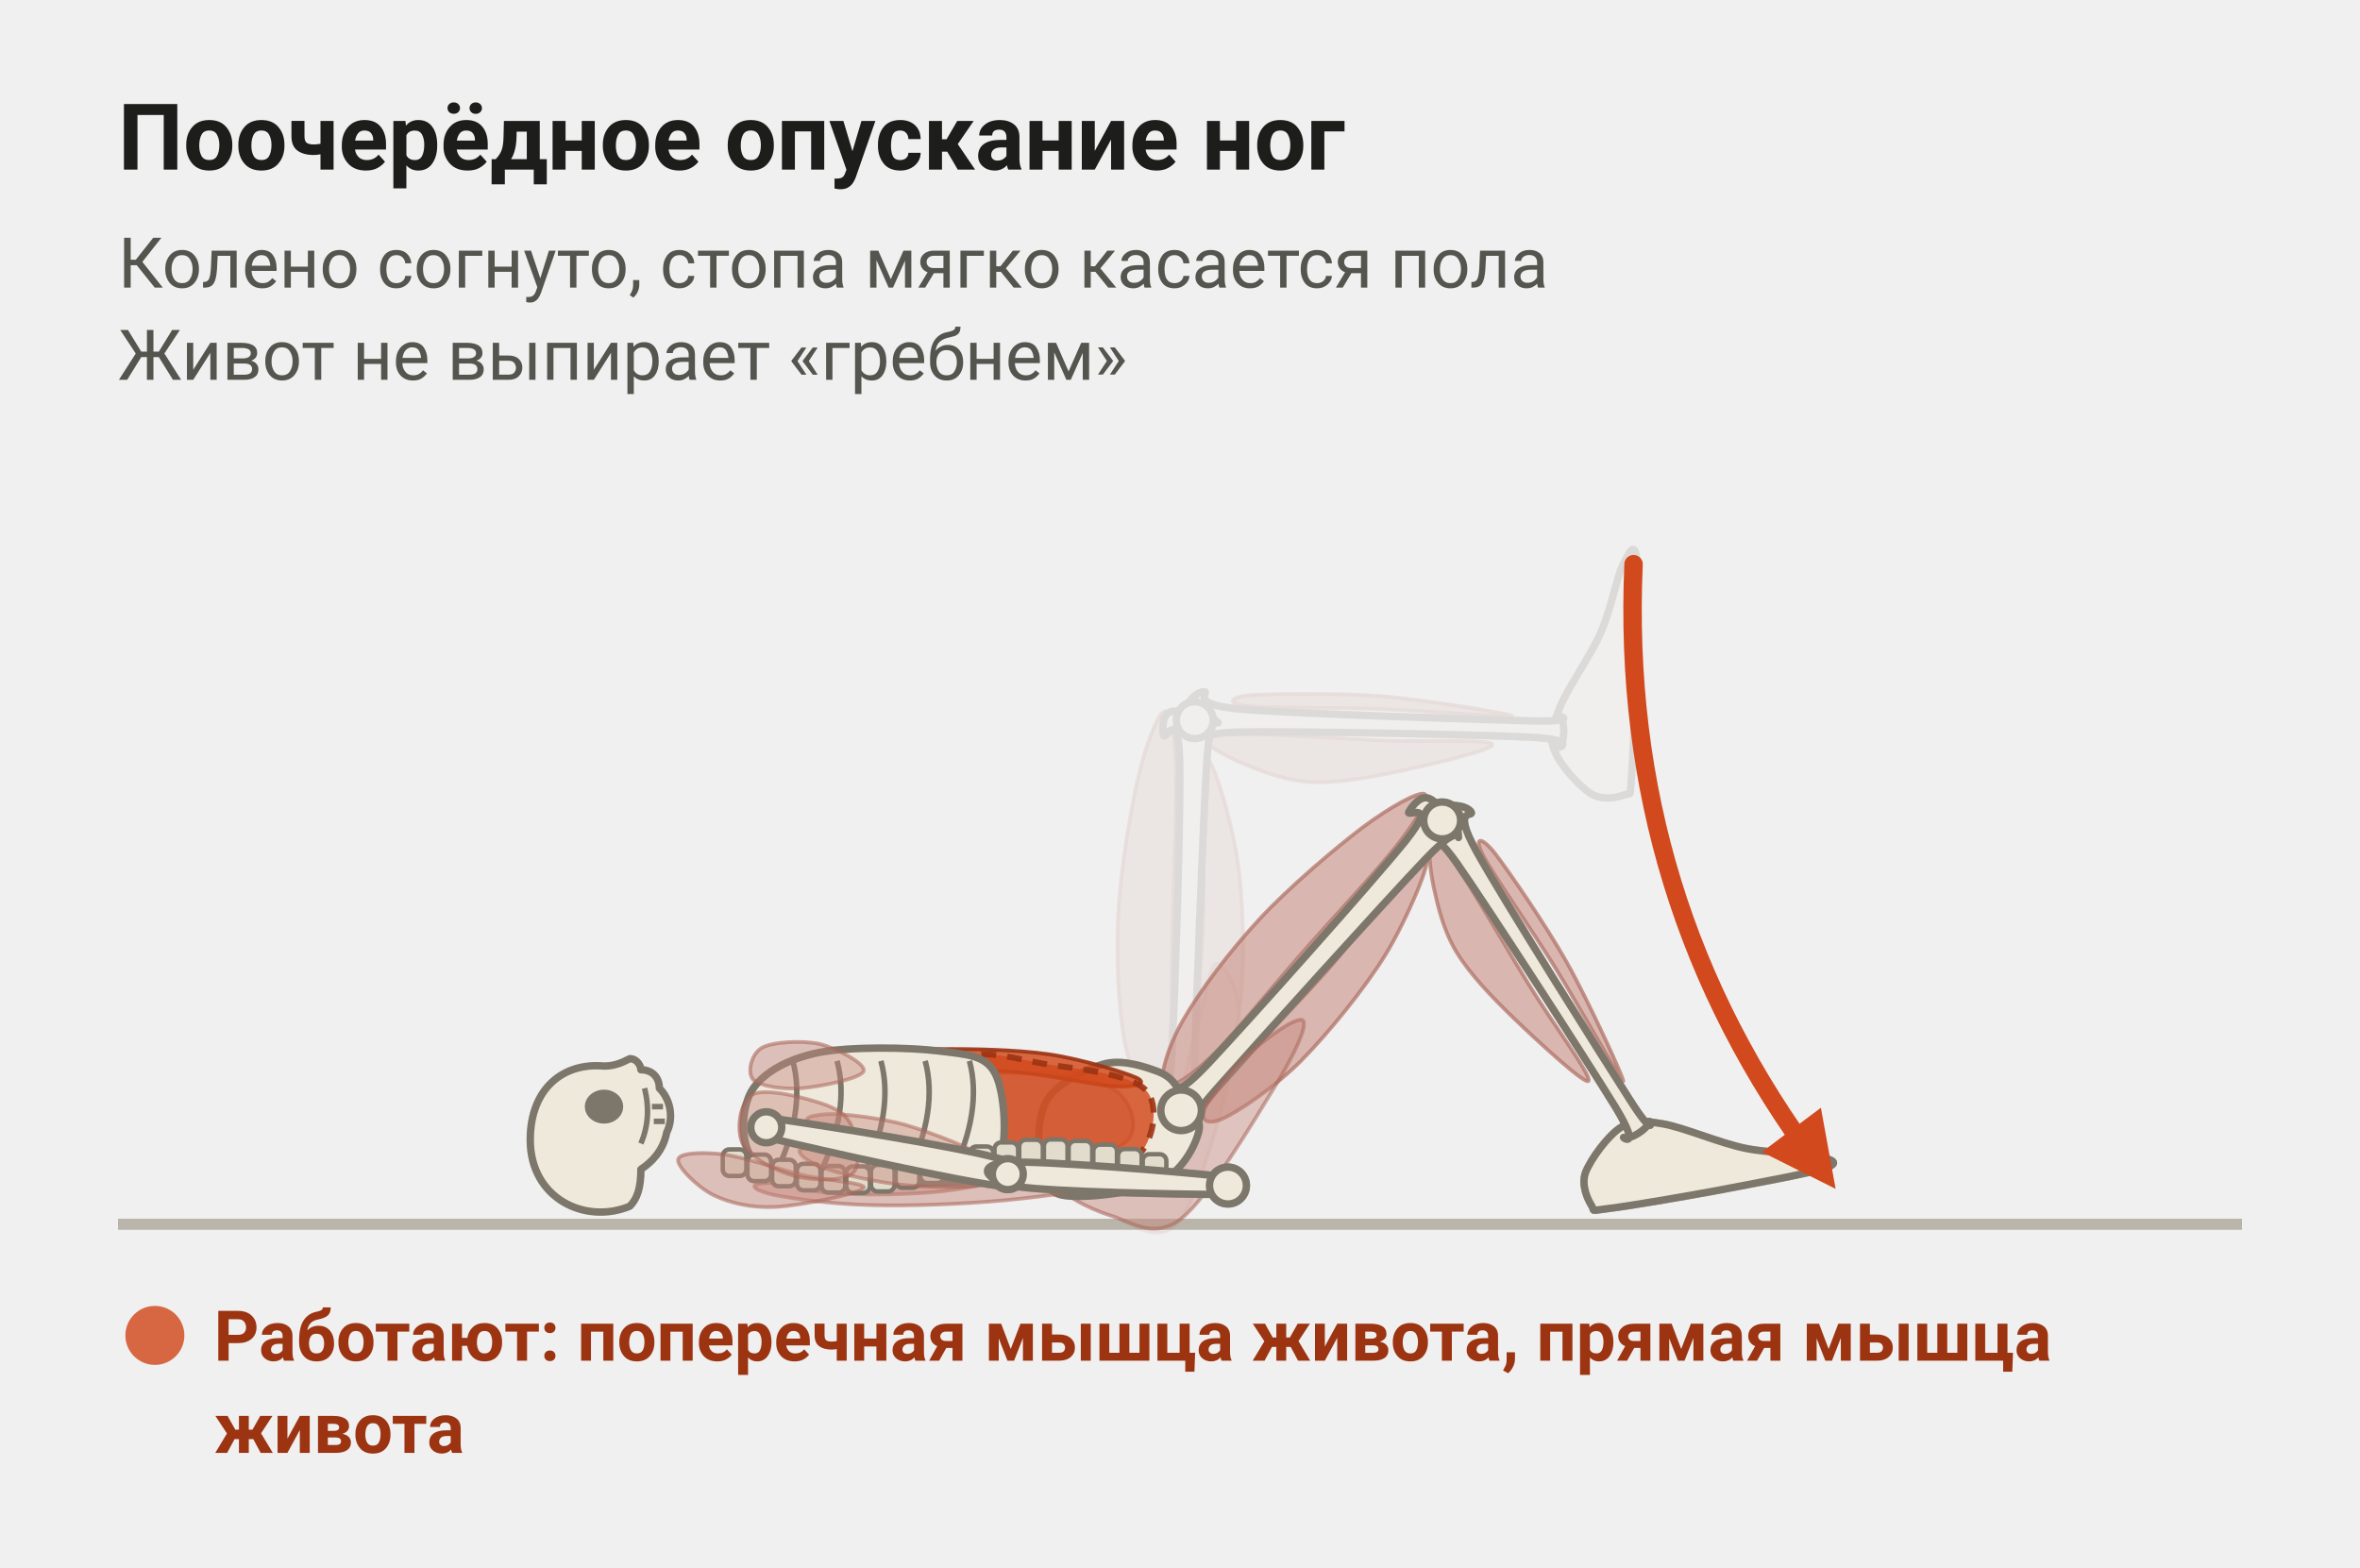
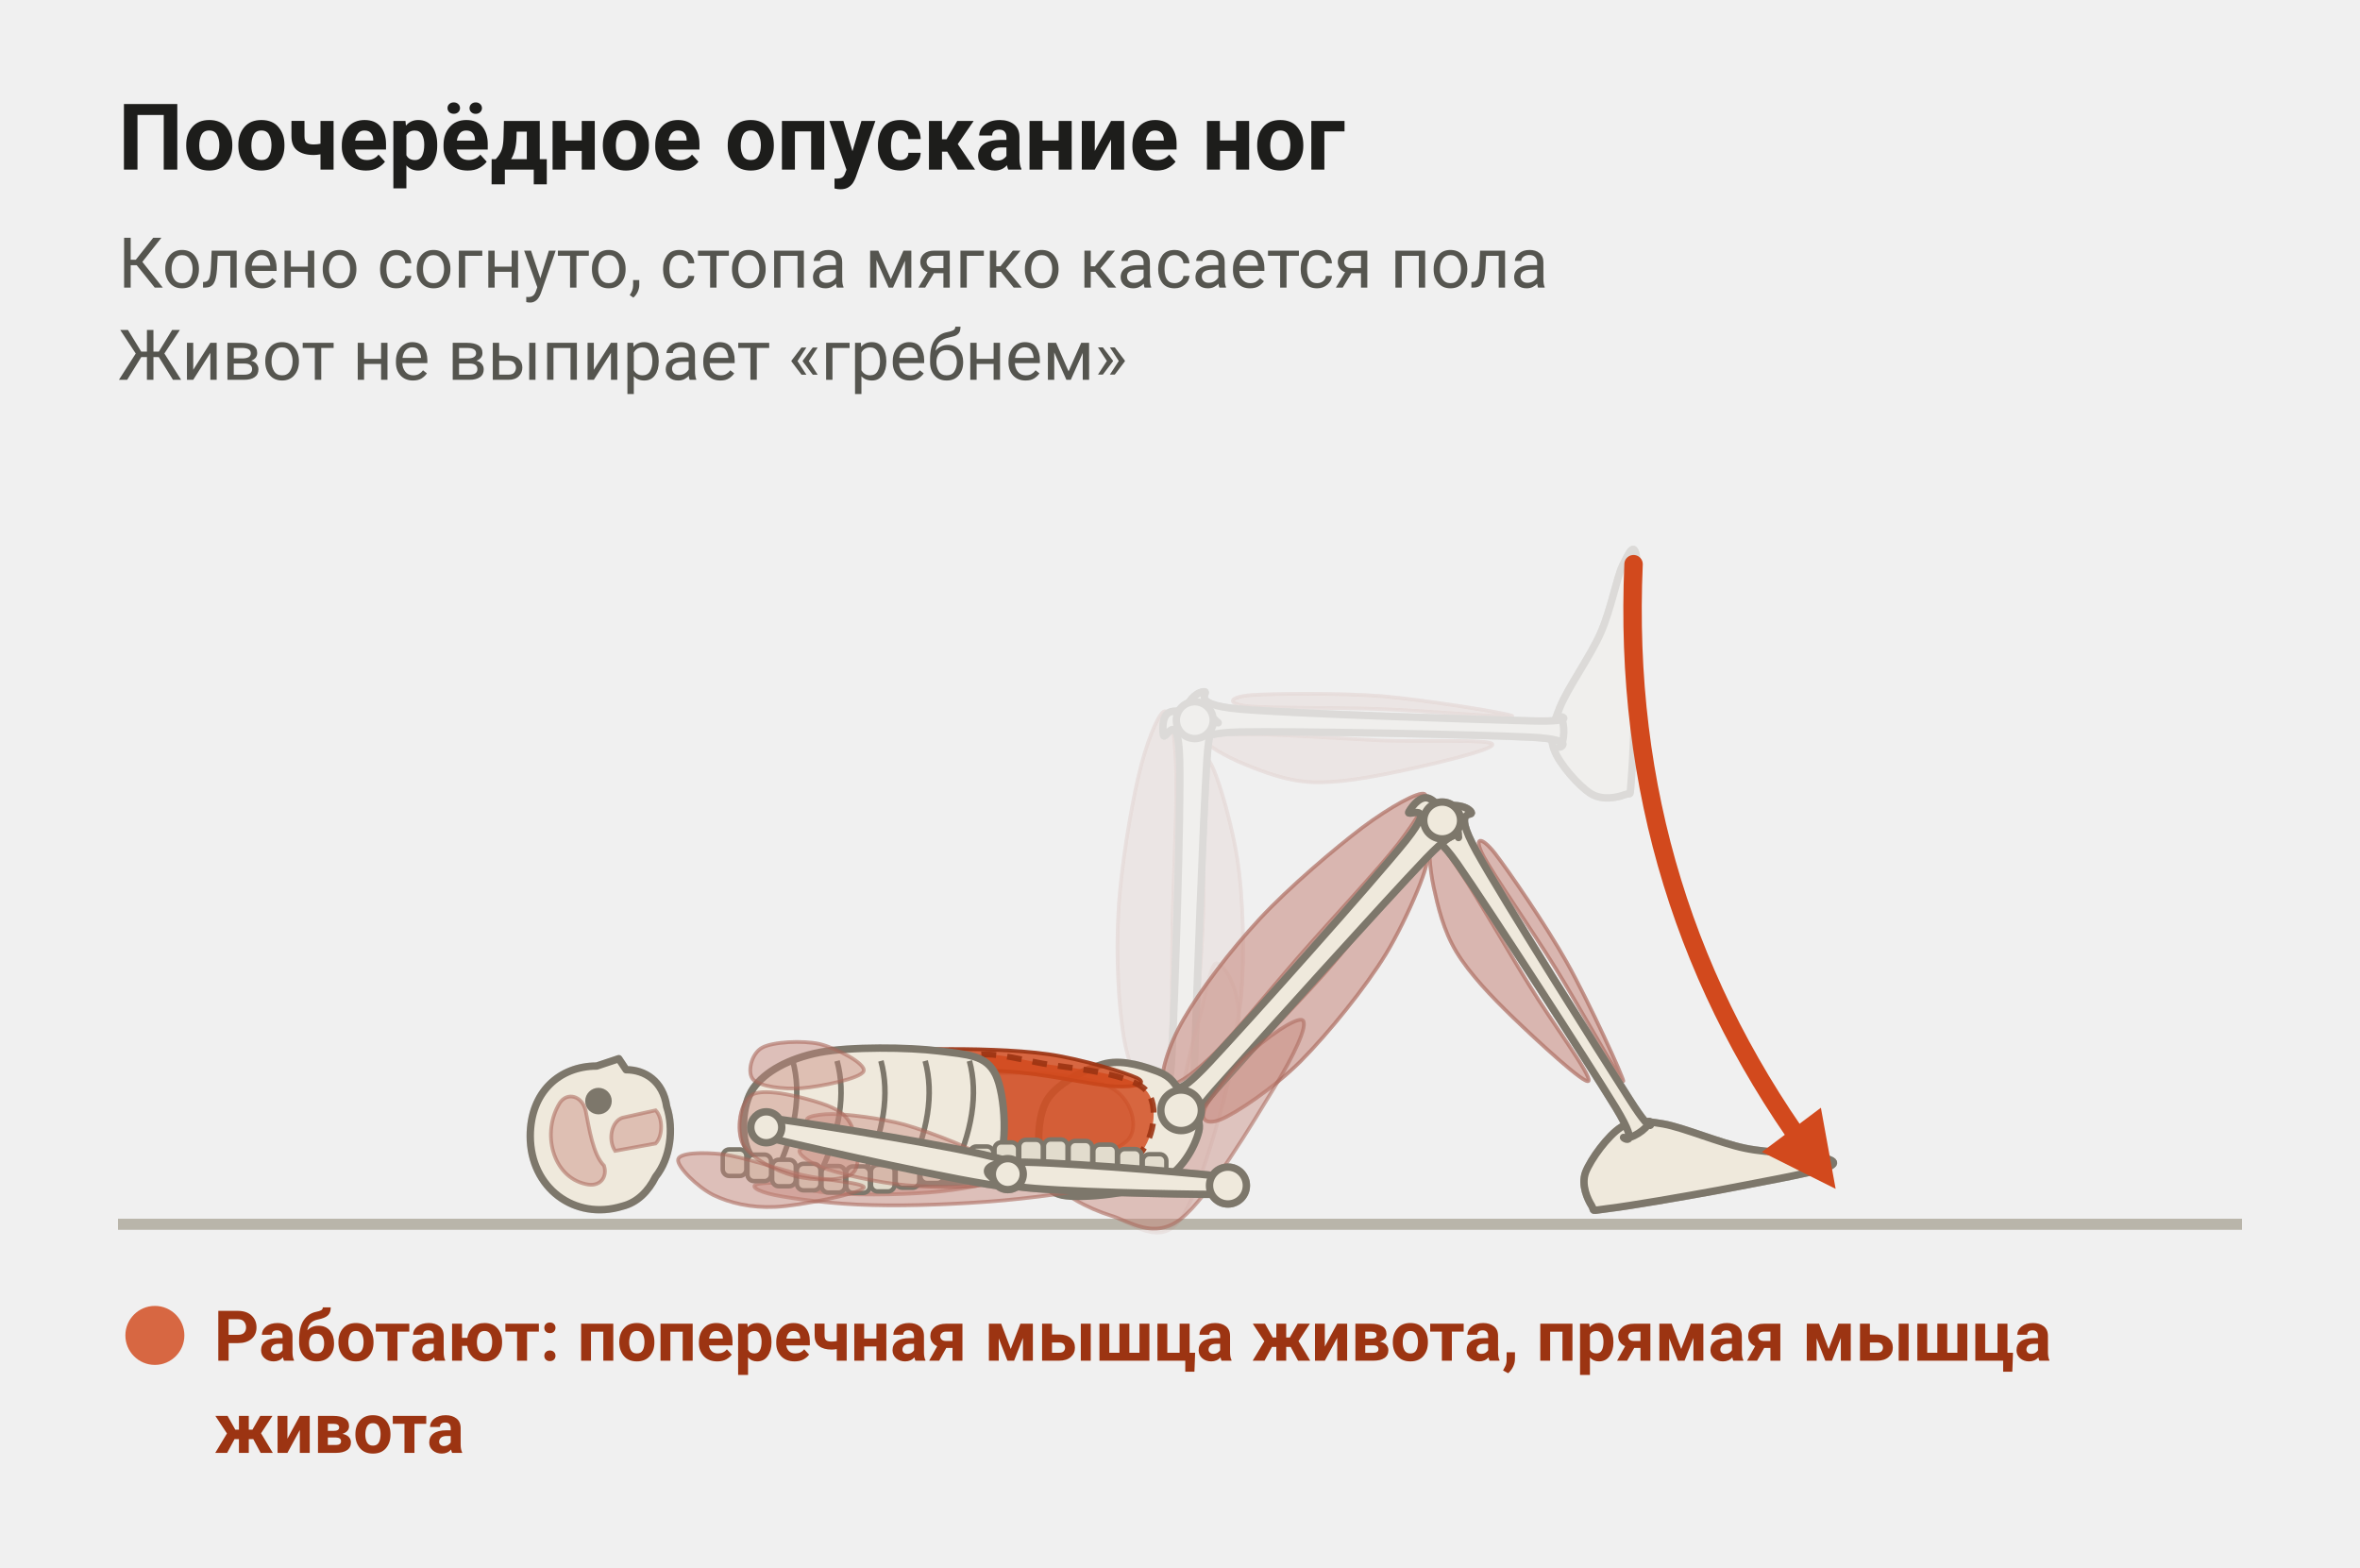
<svg xmlns="http://www.w3.org/2000/svg" viewBox="0 0 640 425" role="img" aria-label="Поочерёдное опускание ног: Колено согнуто, стопа мягко касается пола">
  <style>
.bone{fill:#efe9dc;stroke:#7d776b;stroke-width:2;stroke-linejoin:round}
.joint{fill:#efe9dc;stroke:#7d776b;stroke-width:2}
.vert{fill:#e2dccd;stroke:#7d776b;stroke-width:1.2}
.m{fill:#c7867a;fill-opacity:.42;stroke:#a9665a;stroke-opacity:.55;stroke-width:1}
.on{fill:#d2491d;fill-opacity:.82;stroke:#9c3412;stroke-opacity:.9}
.plate{fill:#3a3a37;fill-opacity:.1;stroke:#3a3a37;stroke-width:3}
.bar{fill:#3a3a37}
.ghost{opacity:.18}
.ground{stroke:#b9b5aa;stroke-width:3}
.guide{stroke:#3d7fb8;stroke-width:2.5;stroke-dasharray:8 7;fill:none}
.arrow{stroke:#d2491d;stroke-width:5;fill:none;stroke-linecap:round;marker-end:url(#ah)}
.ahead{fill:#d2491d}
.lead{stroke:#6b6b66;stroke-width:1.5;fill:none}
.t{font:600 21px system-ui,-apple-system,"Segoe UI",Roboto,sans-serif;fill:#1d1d1b}
.s{font:400 18px system-ui,-apple-system,"Segoe UI",Roboto,sans-serif;fill:#55554f}
.ok{fill:#2e8b57}.bad{fill:#c0392b}
.balloon{fill:#3d7fb8;fill-opacity:.25;stroke:#3d7fb8;stroke-width:2}
@media (prefers-color-scheme:dark){
.bone,.joint{fill:#d9d3c4;stroke:#3b3934}.vert{fill:#c9c2b2;stroke:#3b3934}
.plate{fill:#ecebe6;fill-opacity:.12;stroke:#bdbbb3}.bar{fill:#bdbbb3}
.t{fill:#ecebe6}.s{fill:#a9a8a1}.lead{stroke:#9a9993}.ground{stroke:#55534d}
.arrow{stroke:#f0703f}.ahead{fill:#f0703f}.on{fill:#f0703f}
}
</style>
  <defs>
    <marker id="ah" viewBox="0 0 10 10" refX="6" refY="5" markerWidth="4" markerHeight="4" orient="auto">
      <path class="ahead" d="M0 0L10 5L0 10z" />
    </marker>
  </defs>
  <style>
.far{opacity:.5}.deep{stroke-dasharray:4 3;stroke-width:1.6}
.legend{font:600 19px system-ui,-apple-system,"Segoe UI",Roboto,sans-serif;fill:#9c3412}
.cue{font:400 19px system-ui,-apple-system,"Segoe UI",Roboto,sans-serif;fill:#55554f}
.ttl{font:700 25px system-ui,-apple-system,"Segoe UI",Roboto,sans-serif;fill:#1d1d1b}
.lg{fill:#d2491d;fill-opacity:.82}.okc{fill:#2e8b57}.badc{fill:#c0392b}
.mark{stroke:#fff;stroke-width:3.5;fill:none;stroke-linecap:round}
.floor{stroke:#b9b5aa;stroke-width:3}.equip{fill:#d9d5ca;stroke:#8f8a7e;stroke-width:2}
.cable{stroke:#8f8a7e;stroke-width:2;stroke-dasharray:6 5}
@media (prefers-color-scheme:dark){.legend{fill:#f59b72}.cue{fill:#a9a8a1}.ttl{fill:#ecebe6}
.lg{fill:#f0703f}.floor{stroke:#55534d}.equip{fill:#2c2c30;stroke:#77756d}.cable{stroke:#77756d}}
</style>
  <text class="ttl" x="32" y="46" text-anchor="start">Поочерёдное опускание ног</text>
  <text class="cue" x="32" y="78" text-anchor="start">Колено согнуто, стопа мягко касается пола</text>
  <text class="cue" x="32" y="103" text-anchor="start">Живот не выпирает «гребнем»</text>
  <line class="floor" x1="32" y1="332" x2="608" y2="332" />
  <g class="ghost">
    <g class="far">
      <path class="m" d="M264.2 313.1C268.1 313.1 251.8 306.8 245.4 305.0C238.9 303.2 229.5 302.1 225.5 302.1C221.6 302.1 215.1 303.2 221.6 305.1C228.0 306.9 260.2 313.1 264.2 313.1Z" />
      <path class="m" d="M266.1 320.5C270.3 322.2 252.8 322.1 245.6 321.4C238.3 320.8 226.9 318.2 222.7 316.5C218.5 314.9 213.1 310.7 220.3 311.4C227.6 312.1 261.9 318.8 266.1 320.5Z" />
      <path class="m" d="M231.2 318.2C228.7 320.4 220.4 320.2 215.5 318.9C210.5 317.6 203.4 314.0 201.5 310.3C199.6 306.6 200.6 298.6 204.1 296.8C207.7 294.9 218.2 297.7 222.7 299.2C227.2 300.7 229.6 302.3 231.0 305.5C232.4 308.7 233.8 316.0 231.2 318.2Z" />
      <path class="bone" d="M272.7 321.8C282.9 322.7 281.7 317.3 271.4 314.3C261.1 311.2 221.8 305.0 211.0 303.5C200.2 302.0 206.7 304.5 206.5 305.4C206.4 306.3 198.9 306.2 209.9 308.9C221.0 311.6 262.4 320.9 272.7 321.8Z" />
      <path class="bone" d="M273.5 315.2C264.5 315.7 266.7 320.3 276.1 321.8C285.5 323.2 320.4 323.9 329.9 323.9C339.4 323.9 333.0 322.4 333.0 321.5C333.1 320.7 340.1 319.9 330.2 318.9C320.3 317.8 282.5 314.7 273.5 315.2Z" />
      <circle class="joint" cx="207.8" cy="305.7" r="4.2" />
      <circle class="joint" cx="273.3" cy="318.4" r="4.2" />
      <circle class="joint" cx="333.0" cy="321.5" r="5" />
      <path class="bone" d="M440.6 215.5C438.8 216.2 434.6 217.2 431.4 215.2C428.2 213.2 422.9 207.2 421.5 203.4C420.1 199.5 420.9 197.2 423.0 191.9C425.1 186.6 431.3 178.0 434.1 171.6C436.9 165.2 438.4 156.8 440.0 153.4C441.7 150.0 443.2 146.6 443.8 151.2C444.4 155.8 443.9 171.1 443.7 181.1C443.4 191.1 442.9 205.3 442.4 211.0C441.9 216.7 442.5 214.8 440.6 215.5Z" />
      <path class="m" d="M404.7 201.8C405.5 203.3 387.3 207.5 379.2 209.2C371.0 210.9 362.7 212.4 355.8 212.1C348.9 211.8 342.6 209.3 337.7 207.3C332.9 205.4 326.6 201.9 326.8 200.5C327.0 199.1 331.1 199.0 339.0 199.1C347.0 199.1 363.5 200.3 374.4 200.8C385.4 201.2 404.0 200.4 404.7 201.8Z" />
      <path class="m" d="M410.1 194.2C410.1 193.6 386.6 189.8 374.8 188.8C363.0 187.9 345.5 188.1 339.4 188.5C333.3 189.0 332.4 190.8 338.3 191.5C344.2 192.1 362.7 191.8 374.7 192.3C386.7 192.7 410.1 194.8 410.1 194.2Z" />
      <path class="bone" d="M423.2 194.7C421.9 193.5 429.6 195.9 415.1 195.5C400.6 195.1 351.0 193.6 336.2 192.3C321.4 191.0 328.8 187.3 326.3 187.6C323.7 187.9 321.1 191.7 321.0 194.1C320.9 196.5 323.3 201.1 325.8 201.9C328.3 202.6 321.1 198.9 336.0 198.5C350.9 198.2 400.5 199.2 414.9 199.9C429.4 200.6 421.6 203.4 423.0 202.5C424.3 201.6 424.5 195.8 423.2 194.7Z" />
      <path class="m" d="M326.8 206.0C328.4 203.4 333.9 222.2 335.5 232.8C337.2 243.4 337.5 259.3 336.6 269.9C335.6 280.4 332.2 292.3 330.1 296.1C328.1 299.9 324.9 300.7 324.2 292.7C323.6 284.8 325.8 262.8 326.3 248.4C326.7 233.9 325.3 208.6 326.8 206.0Z" />
      <path class="m" d="M315.8 192.9C314.1 193.4 310.8 201.6 308.7 210.7C306.6 219.8 303.9 235.8 303.3 247.6C302.6 259.4 303.4 273.0 304.8 281.5C306.3 290.0 310.0 298.1 312.1 298.7C314.1 299.3 316.2 293.5 317.1 285.1C318.1 276.7 317.7 260.9 318.0 248.1C318.3 235.2 319.3 217.1 318.9 207.9C318.6 198.7 317.5 192.5 315.8 192.9Z" />
      <path class="bone" d="M317.6 193.0C315.2 193.6 315.2 197.2 315.5 199.3C315.9 201.4 319.5 191.3 319.9 205.8C320.3 220.3 318.6 270.9 317.8 286.2C317.0 301.5 314.7 294.9 314.9 297.7C315.0 300.5 317.2 302.7 318.8 303.1C320.4 303.6 323.6 302.6 324.4 300.2C325.3 297.7 323.5 304.2 323.9 288.5C324.4 272.8 326.3 221.5 327.3 206.0C328.3 190.6 331.6 197.7 329.9 195.6C328.3 193.4 320.0 192.4 317.6 193.0Z" />
      <circle class="joint" cx="324.0" cy="195.3" r="5" />
    </g>
    <path class="bone" d="M440.6 215.5C438.8 216.2 434.6 217.2 431.4 215.2C428.2 213.2 422.9 207.2 421.5 203.4C420.1 199.5 420.9 197.2 423.0 191.9C425.1 186.6 431.3 178.0 434.1 171.6C436.9 165.2 438.4 156.8 440.0 153.4C441.7 150.0 443.2 146.6 443.8 151.2C444.4 155.8 443.9 171.1 443.7 181.1C443.4 191.1 442.9 205.3 442.4 211.0C441.9 216.7 442.5 214.8 440.6 215.5Z" />
    <path class="m" d="M404.7 201.8C405.5 203.3 387.3 207.5 379.2 209.2C371.0 210.9 362.7 212.4 355.8 212.1C348.9 211.8 342.6 209.3 337.7 207.3C332.9 205.4 326.6 201.9 326.8 200.5C327.0 199.1 331.1 199.0 339.0 199.1C347.0 199.1 363.5 200.3 374.4 200.8C385.4 201.2 404.0 200.4 404.7 201.8Z" />
    <path class="m" d="M410.1 194.2C410.1 193.6 386.6 189.8 374.8 188.8C363.0 187.9 345.5 188.1 339.4 188.5C333.3 189.0 332.4 190.8 338.3 191.5C344.2 192.1 362.7 191.8 374.7 192.3C386.7 192.7 410.1 194.8 410.1 194.2Z" />
    <path class="bone" d="M423.2 194.7C421.9 193.5 429.6 195.9 415.1 195.5C400.6 195.1 351.0 193.6 336.2 192.3C321.4 191.0 328.8 187.3 326.3 187.6C323.7 187.9 321.1 191.7 321.0 194.1C320.9 196.5 323.3 201.1 325.8 201.9C328.3 202.6 321.1 198.9 336.0 198.5C350.9 198.2 400.5 199.2 414.9 199.9C429.4 200.6 421.6 203.4 423.0 202.5C424.3 201.6 424.5 195.8 423.2 194.7Z" />
    <path class="m" d="M326.8 206.0C328.4 203.4 333.9 222.2 335.5 232.8C337.2 243.4 337.5 259.3 336.6 269.9C335.6 280.4 332.2 292.3 330.1 296.1C328.1 299.9 324.9 300.7 324.2 292.7C323.6 284.8 325.8 262.8 326.3 248.4C326.7 233.9 325.3 208.6 326.8 206.0Z" />
    <path class="m" d="M315.8 192.9C314.1 193.4 310.8 201.6 308.7 210.7C306.6 219.8 303.9 235.8 303.3 247.6C302.6 259.4 303.4 273.0 304.8 281.5C306.3 290.0 310.0 298.1 312.1 298.7C314.1 299.3 316.2 293.5 317.1 285.1C318.1 276.7 317.7 260.9 318.0 248.1C318.3 235.2 319.3 217.1 318.9 207.9C318.6 198.7 317.5 192.5 315.8 192.9Z" />
    <path class="bone" d="M317.6 193.0C315.2 193.6 315.2 197.2 315.5 199.3C315.9 201.4 319.5 191.3 319.9 205.8C320.3 220.3 318.6 270.9 317.8 286.2C317.0 301.5 314.7 294.9 314.9 297.7C315.0 300.5 317.2 302.7 318.8 303.1C320.4 303.6 323.6 302.6 324.4 300.2C325.3 297.7 323.5 304.2 323.9 288.5C324.4 272.8 326.3 221.5 327.3 206.0C328.3 190.6 331.6 197.7 329.9 195.6C328.3 193.4 320.0 192.4 317.6 193.0Z" />
    <circle class="joint" cx="324.0" cy="195.3" r="5" />
    <path class="m" d="M288.0 320.9C286.0 323.2 295.8 328.0 301.1 329.6C306.5 331.2 314.5 338.7 320.3 330.5C326.0 322.3 334.1 292.0 335.7 280.4C337.3 268.9 331.9 261.3 330.0 261.2C328.0 261.1 327.0 271.0 324.2 280.0C321.4 289.1 319.1 308.5 313.1 315.3C307.1 322.1 290.0 318.5 288.0 320.9Z" />
    <path class="bone" d="M325.1 306.8C324.1 310.9 320.5 317.8 314.3 320.6C308.1 323.5 293.4 325.2 288.0 324.1C282.6 322.9 282.6 318.1 282.0 313.7C281.4 309.3 281.4 301.8 284.4 297.6C287.4 293.4 295.0 289.6 299.9 288.4C304.9 287.3 310.9 289.4 314.3 290.7C317.7 292.1 318.5 293.8 320.3 296.5C322.1 299.2 326.1 302.8 325.1 306.8Z" />
    <circle class="joint" cx="320.3" cy="301.1" r="5.5" />
    <path class="m" d="M270.0 319.9C267.1 321.6 256.9 323.2 248.5 323.6C240.1 324.1 225.0 324.2 219.8 322.7C214.6 321.2 212.6 316.7 217.4 314.9C222.2 313.0 240.3 311.8 248.5 311.7C256.7 311.5 262.9 312.6 266.5 314.0C270.0 315.3 273.0 318.3 270.0 319.9Z" />
    <path class="m" d="M305.9 309.1C302.9 312.4 293.0 314.8 284.4 315.3C275.8 315.9 260.5 316.0 254.5 312.6C248.5 309.1 244.5 298.2 248.5 294.6C252.5 291.0 269.4 290.8 278.4 291.0C287.4 291.1 297.7 292.5 302.3 295.6C306.9 298.6 308.9 305.8 305.9 309.1Z" />
    <path class="m" d="M308.3 292.3C305.3 290.9 293.4 287.2 284.4 285.9C275.4 284.6 262.9 284.4 254.5 284.5C246.1 284.6 237.2 285.3 234.2 286.4C231.2 287.4 230.2 290.3 236.6 291.0C242.9 291.7 261.5 289.9 272.4 290.5C283.4 291.1 296.4 294.3 302.3 294.6C308.3 294.9 311.3 293.8 308.3 292.3Z" />
    <path class="m" d="M302.3 320.9C302.3 321.8 283.4 324.5 272.4 325.5C261.5 326.5 246.9 327.1 236.6 326.8C226.2 326.6 215.2 325.1 210.2 324.1C205.3 323.1 202.3 321.3 206.7 320.9C211.0 320.4 225.6 321.5 236.6 321.3C247.5 321.2 261.5 320.0 272.4 319.9C283.4 319.9 302.3 319.9 302.3 320.9Z" />
    <path class="bone" d="M270.0 316.7C266.5 321.6 257.3 320.3 248.5 320.9C239.7 321.4 225.0 321.3 217.4 319.9C209.8 318.6 205.3 316.7 203.1 312.6C200.9 308.4 201.1 299.6 204.3 295.1C207.5 290.6 213.8 287.1 222.2 285.4C230.6 283.8 246.5 284.0 254.5 285.0C262.5 286.0 267.4 286.1 270.0 291.4C272.6 296.7 273.6 311.8 270.0 316.7Z" />
    <path class="lead" style="stroke:#7d776b" d="M258.1 318.6Q266.5 301.1 262.9 287.7" />
    <path class="lead" style="stroke:#7d776b" d="M246.1 318.6Q254.5 301.1 250.9 287.7" />
    <path class="lead" style="stroke:#7d776b" d="M234.2 318.6Q242.5 301.1 238.9 287.7" />
    <path class="lead" style="stroke:#7d776b" d="M222.2 318.6Q230.6 301.1 227.0 287.7" />
    <path class="lead" style="stroke:#7d776b" d="M210.2 318.6Q218.6 301.1 215.0 287.7" />
    <path class="m" d="M234.2 290.5C235.0 288.5 226.8 284.2 222.2 283.1C217.6 282.1 209.6 282.5 206.7 284.1C203.7 285.7 202.5 291.0 204.3 292.8C206.1 294.6 212.4 295.5 217.4 295.1C222.4 294.7 233.4 292.5 234.2 290.5Z" />
    <rect class="vert" x="309.5" y="313.4" width="7.2" height="6.4" rx="1.8" transform="rotate(-90.0 313.1 316.6)" />
    <rect class="vert" x="302.8" y="312.0" width="7.2" height="6.4" rx="1.8" transform="rotate(-90.0 306.4 315.2)" />
    <rect class="vert" x="296.1" y="310.8" width="7.2" height="6.4" rx="1.8" transform="rotate(-90.0 299.7 314.0)" />
    <rect class="vert" x="289.4" y="309.8" width="7.2" height="6.4" rx="1.8" transform="rotate(-90.0 293.0 313.0)" />
    <rect class="vert" x="282.7" y="309.4" width="7.2" height="6.4" rx="1.8" transform="rotate(-90.0 286.3 312.6)" />
    <rect class="vert" x="276.0" y="309.5" width="7.2" height="6.4" rx="1.8" transform="rotate(-90.0 279.6 312.7)" />
    <rect class="vert" x="269.3" y="310.2" width="7.2" height="6.4" rx="1.8" transform="rotate(-90.0 272.9 313.4)" />
    <rect class="vert" x="262.6" y="311.3" width="7.2" height="6.4" rx="1.8" transform="rotate(-90.0 266.2 314.5)" />
    <rect class="vert" x="255.9" y="312.6" width="7.2" height="6.4" rx="1.8" transform="rotate(-90.0 259.5 315.8)" />
    <rect class="vert" x="249.2" y="314.0" width="7.2" height="6.4" rx="1.8" transform="rotate(-90.0 252.8 317.2)" />
    <rect class="vert" x="242.5" y="315.3" width="7.2" height="6.4" rx="1.8" transform="rotate(-90.0 246.1 318.5)" />
    <rect class="vert" x="235.8" y="316.3" width="7.2" height="6.4" rx="1.8" transform="rotate(-90.0 239.4 319.5)" />
    <rect class="vert" x="229.1" y="316.7" width="7.2" height="6.4" rx="1.8" transform="rotate(-90.0 232.7 319.9)" />
    <rect class="vert" x="222.4" y="316.6" width="7.2" height="6.4" rx="1.8" transform="rotate(-90.0 226.0 319.8)" />
    <rect class="vert" x="215.7" y="316.0" width="7.2" height="6.4" rx="1.8" transform="rotate(-90.0 219.3 319.2)" />
    <rect class="vert" x="209.0" y="314.9" width="7.2" height="6.4" rx="1.8" transform="rotate(-90.0 212.6 318.1)" />
    <rect class="vert" x="202.3" y="313.5" width="7.2" height="6.4" rx="1.8" transform="rotate(-90.0 205.9 316.7)" />
    <rect class="vert" x="195.6" y="312.1" width="7.2" height="6.4" rx="1.8" transform="rotate(-90.0 199.2 315.3)" />
    <path class="m" d="M234.2 322.2C233.0 323.7 217.0 327.0 210.2 327.3C203.5 327.6 197.9 326.2 193.5 324.1C189.1 321.9 183.5 316.3 183.9 314.4C184.3 312.6 190.3 312.4 195.9 313.0C201.5 313.7 211.0 317.0 217.4 318.6C223.8 320.1 235.4 320.8 234.2 322.2Z" />
    <g class="head" transform="matrix(0.000 -1.000 1.000 -0.000 164.8 309.1)">
-       <path class="bone" d="M-18 6C-23 -6 -16 -21 0 -21C14 -21 21 -12 20 -1C20 2 21 4 22 6C22 8 20 9 19 9C19 12 17 14 14 14C11 17 6 18 2 16C-3 15 -6 12 -8 9C-13 9 -16 8 -18 6Z" />
-       <ellipse cx="9" cy="-1" rx="4.6" ry="5.2" fill="#7d776b" />
-       <path class="lead" style="stroke:#7d776b" d="M-1 9Q6 12 14 10M5 12.5v3M9 12v3" />
+       <path class="bone" d="M-18 4C-22 -9 -13 -21 1 -21C13 -21 20 -13 20 -3L22 3L19 5C19 10 16 15 9 16C3 18 -5 17 -10 13C-14 11 -17 8 -18 4Z" />
+       <path class="m" d="M-12 -6C-10 -15 2 -18 10 -13C13 -11 12 -7 8 -6C3 -5 -4 -4 -7 -1C-10 0 -13 -2 -12 -6Z" />
+       <path class="m" d="M-3 2C0 0 5 1 6 4L8 13C6 15 1 15 -1 13Z" />
+       <circle cx="10.5" cy="-2.5" r="3.6" fill="#7d776b" />
    </g>
    <path class="m" d="M264.2 313.1C268.1 313.1 251.8 306.8 245.4 305.0C238.9 303.2 229.5 302.1 225.5 302.1C221.6 302.1 215.1 303.2 221.6 305.1C228.0 306.9 260.2 313.1 264.2 313.1Z" />
    <path class="m" d="M266.1 320.5C270.3 322.2 252.8 322.1 245.6 321.4C238.3 320.8 226.9 318.2 222.7 316.5C218.5 314.9 213.1 310.7 220.3 311.4C227.6 312.1 261.9 318.8 266.1 320.5Z" />
    <path class="m" d="M231.2 318.2C228.7 320.4 220.4 320.2 215.5 318.9C210.5 317.6 203.4 314.0 201.5 310.3C199.6 306.6 200.6 298.6 204.1 296.8C207.7 294.9 218.2 297.7 222.7 299.2C227.2 300.7 229.6 302.3 231.0 305.5C232.4 308.7 233.8 316.0 231.2 318.2Z" />
    <path class="bone" d="M272.7 321.8C282.9 322.7 281.7 317.3 271.4 314.3C261.1 311.2 221.8 305.0 211.0 303.5C200.2 302.0 206.7 304.5 206.5 305.4C206.4 306.3 198.9 306.2 209.9 308.9C221.0 311.6 262.4 320.9 272.7 321.8Z" />
    <path class="bone" d="M273.5 315.2C264.5 315.7 266.7 320.3 276.1 321.8C285.5 323.2 320.4 323.9 329.9 323.9C339.4 323.9 333.0 322.4 333.0 321.5C333.1 320.7 340.1 319.9 330.2 318.9C320.3 317.8 282.5 314.7 273.5 315.2Z" />
    <circle class="joint" cx="207.8" cy="305.7" r="4.2" />
    <circle class="joint" cx="273.3" cy="318.4" r="4.2" />
    <circle class="joint" cx="333.0" cy="321.5" r="5" />
  </g>
  <g>
    <g class="far">
      <path class="m" d="M264.2 313.1C268.1 313.1 251.8 306.8 245.4 305.0C238.9 303.2 229.5 302.1 225.5 302.1C221.6 302.1 215.1 303.2 221.6 305.1C228.0 306.9 260.2 313.1 264.2 313.1Z" />
      <path class="m" d="M266.1 320.5C270.3 322.2 252.8 322.1 245.6 321.4C238.3 320.8 226.9 318.2 222.7 316.5C218.5 314.9 213.1 310.7 220.3 311.4C227.6 312.1 261.9 318.8 266.1 320.5Z" />
      <path class="m" d="M231.2 318.2C228.7 320.4 220.4 320.2 215.5 318.9C210.5 317.6 203.4 314.0 201.5 310.3C199.6 306.6 200.6 298.6 204.1 296.8C207.7 294.9 218.2 297.7 222.7 299.2C227.2 300.7 229.6 302.3 231.0 305.5C232.4 308.7 233.8 316.0 231.2 318.2Z" />
      <path class="bone" d="M272.7 321.8C282.9 322.7 281.7 317.3 271.4 314.3C261.1 311.2 221.8 305.0 211.0 303.5C200.2 302.0 206.7 304.5 206.5 305.4C206.4 306.3 198.9 306.2 209.9 308.9C221.0 311.6 262.4 320.9 272.7 321.8Z" />
      <path class="bone" d="M273.5 315.2C264.5 315.7 266.7 320.3 276.1 321.8C285.5 323.2 320.4 323.9 329.9 323.9C339.4 323.9 333.0 322.4 333.0 321.5C333.1 320.7 340.1 319.9 330.2 318.9C320.3 317.8 282.5 314.7 273.5 315.2Z" />
      <circle class="joint" cx="207.8" cy="305.7" r="4.2" />
      <circle class="joint" cx="273.3" cy="318.4" r="4.2" />
      <circle class="joint" cx="333.0" cy="321.5" r="5" />
      <path class="bone" d="M431.6 326.9C430.6 325.3 428.7 321.4 430.0 317.9C431.4 314.3 436.1 307.9 439.6 305.7C443.1 303.5 445.5 303.9 451.1 304.8C456.7 305.8 466.4 310.0 473.3 311.4C480.1 312.8 488.7 312.6 492.3 313.4C496.0 314.3 499.6 315.1 495.2 316.7C490.8 318.2 475.7 320.9 465.9 322.8C456.1 324.6 442.2 327.0 436.4 327.7C430.7 328.4 432.7 328.6 431.6 326.9Z" />
      <path class="m" d="M430.8 293.1C430.1 294.5 416.4 281.8 410.4 276.0C404.4 270.2 398.6 264.1 395.0 258.2C391.4 252.3 389.9 245.6 388.8 240.6C387.7 235.5 387.1 228.3 388.4 227.7C389.6 227.1 392.0 230.4 396.4 237.0C400.8 243.6 409.0 258.0 414.8 267.3C420.5 276.7 431.6 291.6 430.8 293.1Z" />
      <path class="m" d="M440.2 293.2C440.6 292.9 430.7 271.3 424.9 261.0C419.1 250.7 409.1 236.2 405.4 231.4C401.6 226.6 399.5 226.9 402.3 232.2C405.1 237.4 415.7 252.6 422.0 262.8C428.3 273.0 439.7 293.5 440.2 293.2Z" />
      <path class="bone" d="M447.1 304.4C447.4 302.6 449.7 310.4 441.9 298.1C434.1 285.9 407.6 243.9 400.4 230.9C393.2 217.9 400.4 222.0 398.8 220.0C397.1 218.1 392.4 218.0 390.4 219.3C388.4 220.5 385.9 225.1 386.7 227.6C387.5 230.1 386.6 222.1 395.2 234.2C403.7 246.4 430.6 288.0 438.2 300.4C445.7 312.8 439.0 307.9 440.5 308.5C442.0 309.2 446.9 306.1 447.1 304.4Z" />
      <path class="m" d="M386.4 232.5C389.2 231.5 381.5 249.4 375.9 258.6C370.3 267.8 360.3 280.1 352.8 287.7C345.3 295.2 335.0 302.0 331.0 303.6C327.0 305.2 324.0 303.8 328.7 297.3C333.3 290.7 349.1 275.3 358.7 264.5C368.4 253.7 383.5 233.5 386.4 232.5Z" />
      <path class="m" d="M386.3 215.3C384.7 214.6 377.0 218.8 369.5 224.4C362.1 230.0 349.7 240.5 341.7 249.1C333.6 257.8 325.4 268.7 321.1 276.2C316.7 283.6 314.4 292.2 315.5 294.0C316.7 295.7 322.0 292.7 328.2 286.8C334.3 281.0 344.1 268.7 352.6 259.0C361.1 249.3 373.5 236.1 379.2 228.8C384.8 221.5 387.9 216.1 386.3 215.3Z" />
      <path class="bone" d="M387.7 216.6C385.5 215.5 383.2 218.2 382.1 220.1C381.0 221.9 390.3 216.5 381.3 227.9C372.2 239.2 338.5 276.9 328.0 288.1C317.5 299.3 320.0 292.8 318.3 295.0C316.6 297.3 316.9 300.4 317.8 301.7C318.8 303.1 321.8 304.4 324.1 303.1C326.3 301.7 320.7 305.5 331.2 293.8C341.6 282.1 376.0 244.0 386.7 232.8C397.4 221.6 395.3 229.2 395.5 226.5C395.7 223.8 389.9 217.6 387.7 216.6Z" />
      <circle class="joint" cx="391.1" cy="222.5" r="5" />
    </g>
    <path class="bone" d="M431.6 326.9C430.6 325.3 428.7 321.4 430.0 317.9C431.4 314.3 436.1 307.9 439.6 305.7C443.1 303.5 445.5 303.9 451.1 304.8C456.7 305.8 466.4 310.0 473.3 311.4C480.1 312.8 488.7 312.6 492.3 313.4C496.0 314.3 499.6 315.1 495.2 316.7C490.8 318.2 475.7 320.9 465.9 322.8C456.1 324.6 442.2 327.0 436.4 327.7C430.7 328.4 432.7 328.6 431.6 326.9Z" />
    <path class="m" d="M430.8 293.1C430.1 294.5 416.4 281.8 410.4 276.0C404.4 270.2 398.6 264.1 395.0 258.2C391.4 252.3 389.9 245.6 388.8 240.6C387.7 235.5 387.1 228.3 388.4 227.7C389.6 227.1 392.0 230.4 396.4 237.0C400.8 243.6 409.0 258.0 414.8 267.3C420.5 276.7 431.6 291.6 430.8 293.1Z" />
    <path class="m" d="M440.2 293.2C440.6 292.9 430.7 271.3 424.9 261.0C419.1 250.7 409.1 236.2 405.4 231.4C401.6 226.6 399.5 226.9 402.3 232.2C405.1 237.4 415.7 252.6 422.0 262.8C428.3 273.0 439.7 293.5 440.2 293.2Z" />
    <path class="bone" d="M447.1 304.4C447.4 302.6 449.7 310.4 441.9 298.1C434.1 285.9 407.6 243.9 400.4 230.9C393.2 217.9 400.4 222.0 398.8 220.0C397.1 218.1 392.4 218.0 390.4 219.3C388.4 220.5 385.9 225.1 386.7 227.6C387.5 230.1 386.6 222.1 395.2 234.2C403.7 246.4 430.6 288.0 438.2 300.4C445.7 312.8 439.0 307.9 440.5 308.5C442.0 309.2 446.9 306.1 447.1 304.4Z" />
    <path class="m" d="M386.4 232.5C389.2 231.5 381.5 249.4 375.9 258.6C370.3 267.8 360.3 280.1 352.8 287.7C345.3 295.2 335.0 302.0 331.0 303.6C327.0 305.2 324.0 303.8 328.7 297.3C333.3 290.7 349.1 275.3 358.7 264.5C368.4 253.7 383.5 233.5 386.4 232.5Z" />
    <path class="m" d="M386.3 215.3C384.7 214.6 377.0 218.8 369.5 224.4C362.1 230.0 349.7 240.5 341.7 249.1C333.6 257.8 325.4 268.7 321.1 276.2C316.7 283.6 314.4 292.2 315.5 294.0C316.7 295.7 322.0 292.7 328.2 286.8C334.3 281.0 344.1 268.7 352.6 259.0C361.1 249.3 373.5 236.1 379.2 228.8C384.8 221.5 387.9 216.1 386.3 215.3Z" />
    <path class="bone" d="M387.7 216.6C385.5 215.5 383.2 218.2 382.1 220.1C381.0 221.9 390.3 216.5 381.3 227.9C372.2 239.2 338.5 276.9 328.0 288.1C317.5 299.3 320.0 292.8 318.3 295.0C316.6 297.3 316.9 300.4 317.8 301.7C318.8 303.1 321.8 304.4 324.1 303.1C326.3 301.7 320.7 305.5 331.2 293.8C341.6 282.1 376.0 244.0 386.7 232.8C397.4 221.6 395.3 229.2 395.5 226.5C395.7 223.8 389.9 217.6 387.7 216.6Z" />
    <circle class="joint" cx="391.1" cy="222.5" r="5" />
    <path class="m" d="M288.0 320.9C286.0 323.2 295.8 328.0 301.1 329.6C306.5 331.2 312.9 336.3 320.3 330.5C327.6 324.8 339.9 304.2 345.4 295.2C350.9 286.2 354.8 278.0 353.3 276.7C351.9 275.5 343.5 281.1 336.8 287.5C330.1 293.9 321.2 309.8 313.1 315.3C305.0 320.9 290.0 318.5 288.0 320.9Z" />
    <path class="bone" d="M325.1 306.8C324.1 310.9 320.5 317.8 314.3 320.6C308.1 323.5 293.4 325.2 288.0 324.1C282.6 322.9 282.6 318.1 282.0 313.7C281.4 309.3 281.4 301.8 284.4 297.6C287.4 293.4 295.0 289.6 299.9 288.4C304.9 287.3 310.9 289.4 314.3 290.7C317.7 292.1 318.5 293.8 320.3 296.5C322.1 299.2 326.1 302.8 325.1 306.8Z" />
    <circle class="joint" cx="320.3" cy="301.1" r="5.5" />
    <path class="m" d="M270.0 319.9C267.1 321.6 256.9 323.2 248.5 323.6C240.1 324.1 225.0 324.2 219.8 322.7C214.6 321.2 212.6 316.7 217.4 314.9C222.2 313.0 240.3 311.8 248.5 311.7C256.7 311.5 262.9 312.6 266.5 314.0C270.0 315.3 273.0 318.3 270.0 319.9Z" />
    <path class="m" d="M305.9 309.1C302.9 312.4 293.0 314.8 284.4 315.3C275.8 315.9 260.5 316.0 254.5 312.6C248.5 309.1 244.5 298.2 248.5 294.6C252.5 291.0 269.4 290.8 278.4 291.0C287.4 291.1 297.7 292.5 302.3 295.6C306.9 298.6 308.9 305.8 305.9 309.1Z" />
    <path class="m on" d="M308.3 292.3C305.3 290.9 293.4 287.2 284.4 285.9C275.4 284.6 262.9 284.4 254.5 284.5C246.1 284.6 237.2 285.3 234.2 286.4C231.2 287.4 230.2 290.3 236.6 291.0C242.9 291.7 261.5 289.9 272.4 290.5C283.4 291.1 296.4 294.3 302.3 294.6C308.3 294.9 311.3 293.8 308.3 292.3Z" />
    <path class="m on deep" d="M310.7 295.6C306.7 291.4 292.8 289.9 284.4 288.7C276.0 287.4 264.9 283.5 260.5 288.2C256.1 292.9 254.1 311.7 258.1 316.7C262.1 321.8 276.0 319.1 284.4 318.6C292.8 318.1 303.9 317.6 308.3 313.7C312.7 309.9 314.7 299.7 310.7 295.6Z" />
    <path class="m" d="M302.3 320.9C302.3 321.8 283.4 324.5 272.4 325.5C261.5 326.5 246.9 327.1 236.6 326.8C226.2 326.6 215.2 325.1 210.2 324.1C205.3 323.1 202.3 321.3 206.7 320.9C211.0 320.4 225.6 321.5 236.6 321.3C247.5 321.2 261.5 320.0 272.4 319.9C283.4 319.9 302.3 319.9 302.3 320.9Z" />
    <path class="bone" d="M270.0 316.7C266.5 321.6 257.3 320.3 248.5 320.9C239.7 321.4 225.0 321.3 217.4 319.9C209.8 318.6 205.3 316.7 203.1 312.6C200.9 308.4 201.1 299.6 204.3 295.1C207.5 290.6 213.8 287.1 222.2 285.4C230.6 283.8 246.5 284.0 254.5 285.0C262.5 286.0 267.4 286.1 270.0 291.4C272.6 296.7 273.6 311.8 270.0 316.7Z" />
    <path class="lead" style="stroke:#7d776b" d="M258.1 318.6Q266.5 301.1 262.9 287.7" />
    <path class="lead" style="stroke:#7d776b" d="M246.1 318.6Q254.5 301.1 250.9 287.7" />
    <path class="lead" style="stroke:#7d776b" d="M234.2 318.6Q242.5 301.1 238.9 287.7" />
    <path class="lead" style="stroke:#7d776b" d="M222.2 318.6Q230.6 301.1 227.0 287.7" />
    <path class="lead" style="stroke:#7d776b" d="M210.2 318.6Q218.6 301.1 215.0 287.7" />
    <path class="m" d="M234.2 290.5C235.0 288.5 226.8 284.2 222.2 283.1C217.6 282.1 209.6 282.5 206.7 284.1C203.7 285.7 202.5 291.0 204.3 292.8C206.1 294.6 212.4 295.5 217.4 295.1C222.4 294.7 233.4 292.5 234.2 290.5Z" />
    <rect class="vert" x="309.5" y="313.4" width="7.2" height="6.4" rx="1.8" transform="rotate(-90.0 313.1 316.6)" />
    <rect class="vert" x="302.8" y="312.0" width="7.2" height="6.4" rx="1.8" transform="rotate(-90.0 306.4 315.2)" />
    <rect class="vert" x="296.1" y="310.8" width="7.2" height="6.4" rx="1.8" transform="rotate(-90.0 299.7 314.0)" />
    <rect class="vert" x="289.4" y="309.8" width="7.2" height="6.4" rx="1.8" transform="rotate(-90.0 293.0 313.0)" />
    <rect class="vert" x="282.7" y="309.4" width="7.2" height="6.4" rx="1.8" transform="rotate(-90.0 286.3 312.6)" />
    <rect class="vert" x="276.0" y="309.5" width="7.2" height="6.4" rx="1.8" transform="rotate(-90.0 279.6 312.7)" />
    <rect class="vert" x="269.3" y="310.2" width="7.2" height="6.4" rx="1.8" transform="rotate(-90.0 272.9 313.4)" />
    <rect class="vert" x="262.6" y="311.3" width="7.2" height="6.4" rx="1.8" transform="rotate(-90.0 266.2 314.5)" />
    <rect class="vert" x="255.9" y="312.6" width="7.2" height="6.4" rx="1.8" transform="rotate(-90.0 259.5 315.8)" />
    <rect class="vert" x="249.2" y="314.0" width="7.2" height="6.4" rx="1.8" transform="rotate(-90.0 252.8 317.2)" />
    <rect class="vert" x="242.5" y="315.3" width="7.2" height="6.4" rx="1.8" transform="rotate(-90.0 246.1 318.5)" />
    <rect class="vert" x="235.8" y="316.3" width="7.2" height="6.4" rx="1.8" transform="rotate(-90.0 239.4 319.5)" />
    <rect class="vert" x="229.1" y="316.7" width="7.2" height="6.4" rx="1.8" transform="rotate(-90.0 232.7 319.9)" />
    <rect class="vert" x="222.4" y="316.6" width="7.2" height="6.4" rx="1.8" transform="rotate(-90.0 226.0 319.8)" />
    <rect class="vert" x="215.7" y="316.0" width="7.2" height="6.4" rx="1.8" transform="rotate(-90.0 219.3 319.2)" />
    <rect class="vert" x="209.0" y="314.9" width="7.2" height="6.4" rx="1.8" transform="rotate(-90.0 212.6 318.1)" />
    <rect class="vert" x="202.3" y="313.5" width="7.2" height="6.4" rx="1.8" transform="rotate(-90.0 205.9 316.7)" />
    <rect class="vert" x="195.6" y="312.1" width="7.2" height="6.4" rx="1.8" transform="rotate(-90.0 199.2 315.3)" />
    <path class="m" d="M234.2 322.2C233.0 323.7 217.0 327.0 210.2 327.3C203.5 327.6 197.9 326.2 193.5 324.1C189.1 321.9 183.5 316.3 183.9 314.4C184.3 312.6 190.3 312.4 195.9 313.0C201.5 313.7 211.0 317.0 217.4 318.6C223.8 320.1 235.4 320.8 234.2 322.2Z" />
    <g class="head" transform="matrix(0.000 -1.000 1.000 -0.000 164.8 309.1)">
-       <path class="bone" d="M-18 6C-23 -6 -16 -21 0 -21C14 -21 21 -12 20 -1C20 2 21 4 22 6C22 8 20 9 19 9C19 12 17 14 14 14C11 17 6 18 2 16C-3 15 -6 12 -8 9C-13 9 -16 8 -18 6Z" />
-       <ellipse cx="9" cy="-1" rx="4.6" ry="5.2" fill="#7d776b" />
-       <path class="lead" style="stroke:#7d776b" d="M-1 9Q6 12 14 10M5 12.5v3M9 12v3" />
+       <path class="bone" d="M-18 4C-22 -9 -13 -21 1 -21C13 -21 20 -13 20 -3L22 3L19 5C19 10 16 15 9 16C3 18 -5 17 -10 13C-14 11 -17 8 -18 4Z" />
+       <path class="m" d="M-12 -6C-10 -15 2 -18 10 -13C13 -11 12 -7 8 -6C3 -5 -4 -4 -7 -1C-10 0 -13 -2 -12 -6Z" />
+       <path class="m" d="M-3 2C0 0 5 1 6 4L8 13C6 15 1 15 -1 13Z" />
+       <circle cx="10.5" cy="-2.5" r="3.6" fill="#7d776b" />
    </g>
    <path class="m" d="M264.2 313.1C268.1 313.1 251.8 306.8 245.4 305.0C238.9 303.2 229.5 302.1 225.5 302.1C221.6 302.1 215.1 303.2 221.6 305.1C228.0 306.9 260.2 313.1 264.2 313.1Z" />
    <path class="m" d="M266.1 320.5C270.3 322.2 252.8 322.1 245.6 321.4C238.3 320.8 226.9 318.2 222.7 316.5C218.5 314.9 213.1 310.7 220.3 311.4C227.6 312.1 261.9 318.8 266.1 320.5Z" />
    <path class="m" d="M231.2 318.2C228.7 320.4 220.4 320.2 215.5 318.9C210.5 317.6 203.4 314.0 201.5 310.3C199.6 306.6 200.6 298.6 204.1 296.8C207.7 294.9 218.2 297.7 222.7 299.2C227.2 300.7 229.6 302.3 231.0 305.5C232.4 308.7 233.8 316.0 231.2 318.2Z" />
    <path class="bone" d="M272.7 321.8C282.9 322.7 281.7 317.3 271.4 314.3C261.1 311.2 221.8 305.0 211.0 303.5C200.2 302.0 206.7 304.5 206.5 305.4C206.4 306.3 198.9 306.2 209.9 308.9C221.0 311.6 262.4 320.9 272.7 321.8Z" />
    <path class="bone" d="M273.5 315.2C264.5 315.7 266.7 320.3 276.1 321.8C285.5 323.2 320.4 323.9 329.9 323.9C339.4 323.9 333.0 322.4 333.0 321.5C333.1 320.7 340.1 319.9 330.2 318.9C320.3 317.8 282.5 314.7 273.5 315.2Z" />
    <circle class="joint" cx="207.8" cy="305.7" r="4.2" />
    <circle class="joint" cx="273.3" cy="318.4" r="4.2" />
    <circle class="joint" cx="333.0" cy="321.5" r="5" />
  </g>
  <path class="arrow" d="M443 153Q439 244 493 316" />
  <circle class="lg" cx="42" cy="362.14" r="8" />
  <text class="legend" x="58" y="369" text-anchor="start">Работают: поперечная мышца живота, прямая мышца</text>
  <text class="legend" x="58" y="394" text-anchor="start">живота</text>
</svg>
